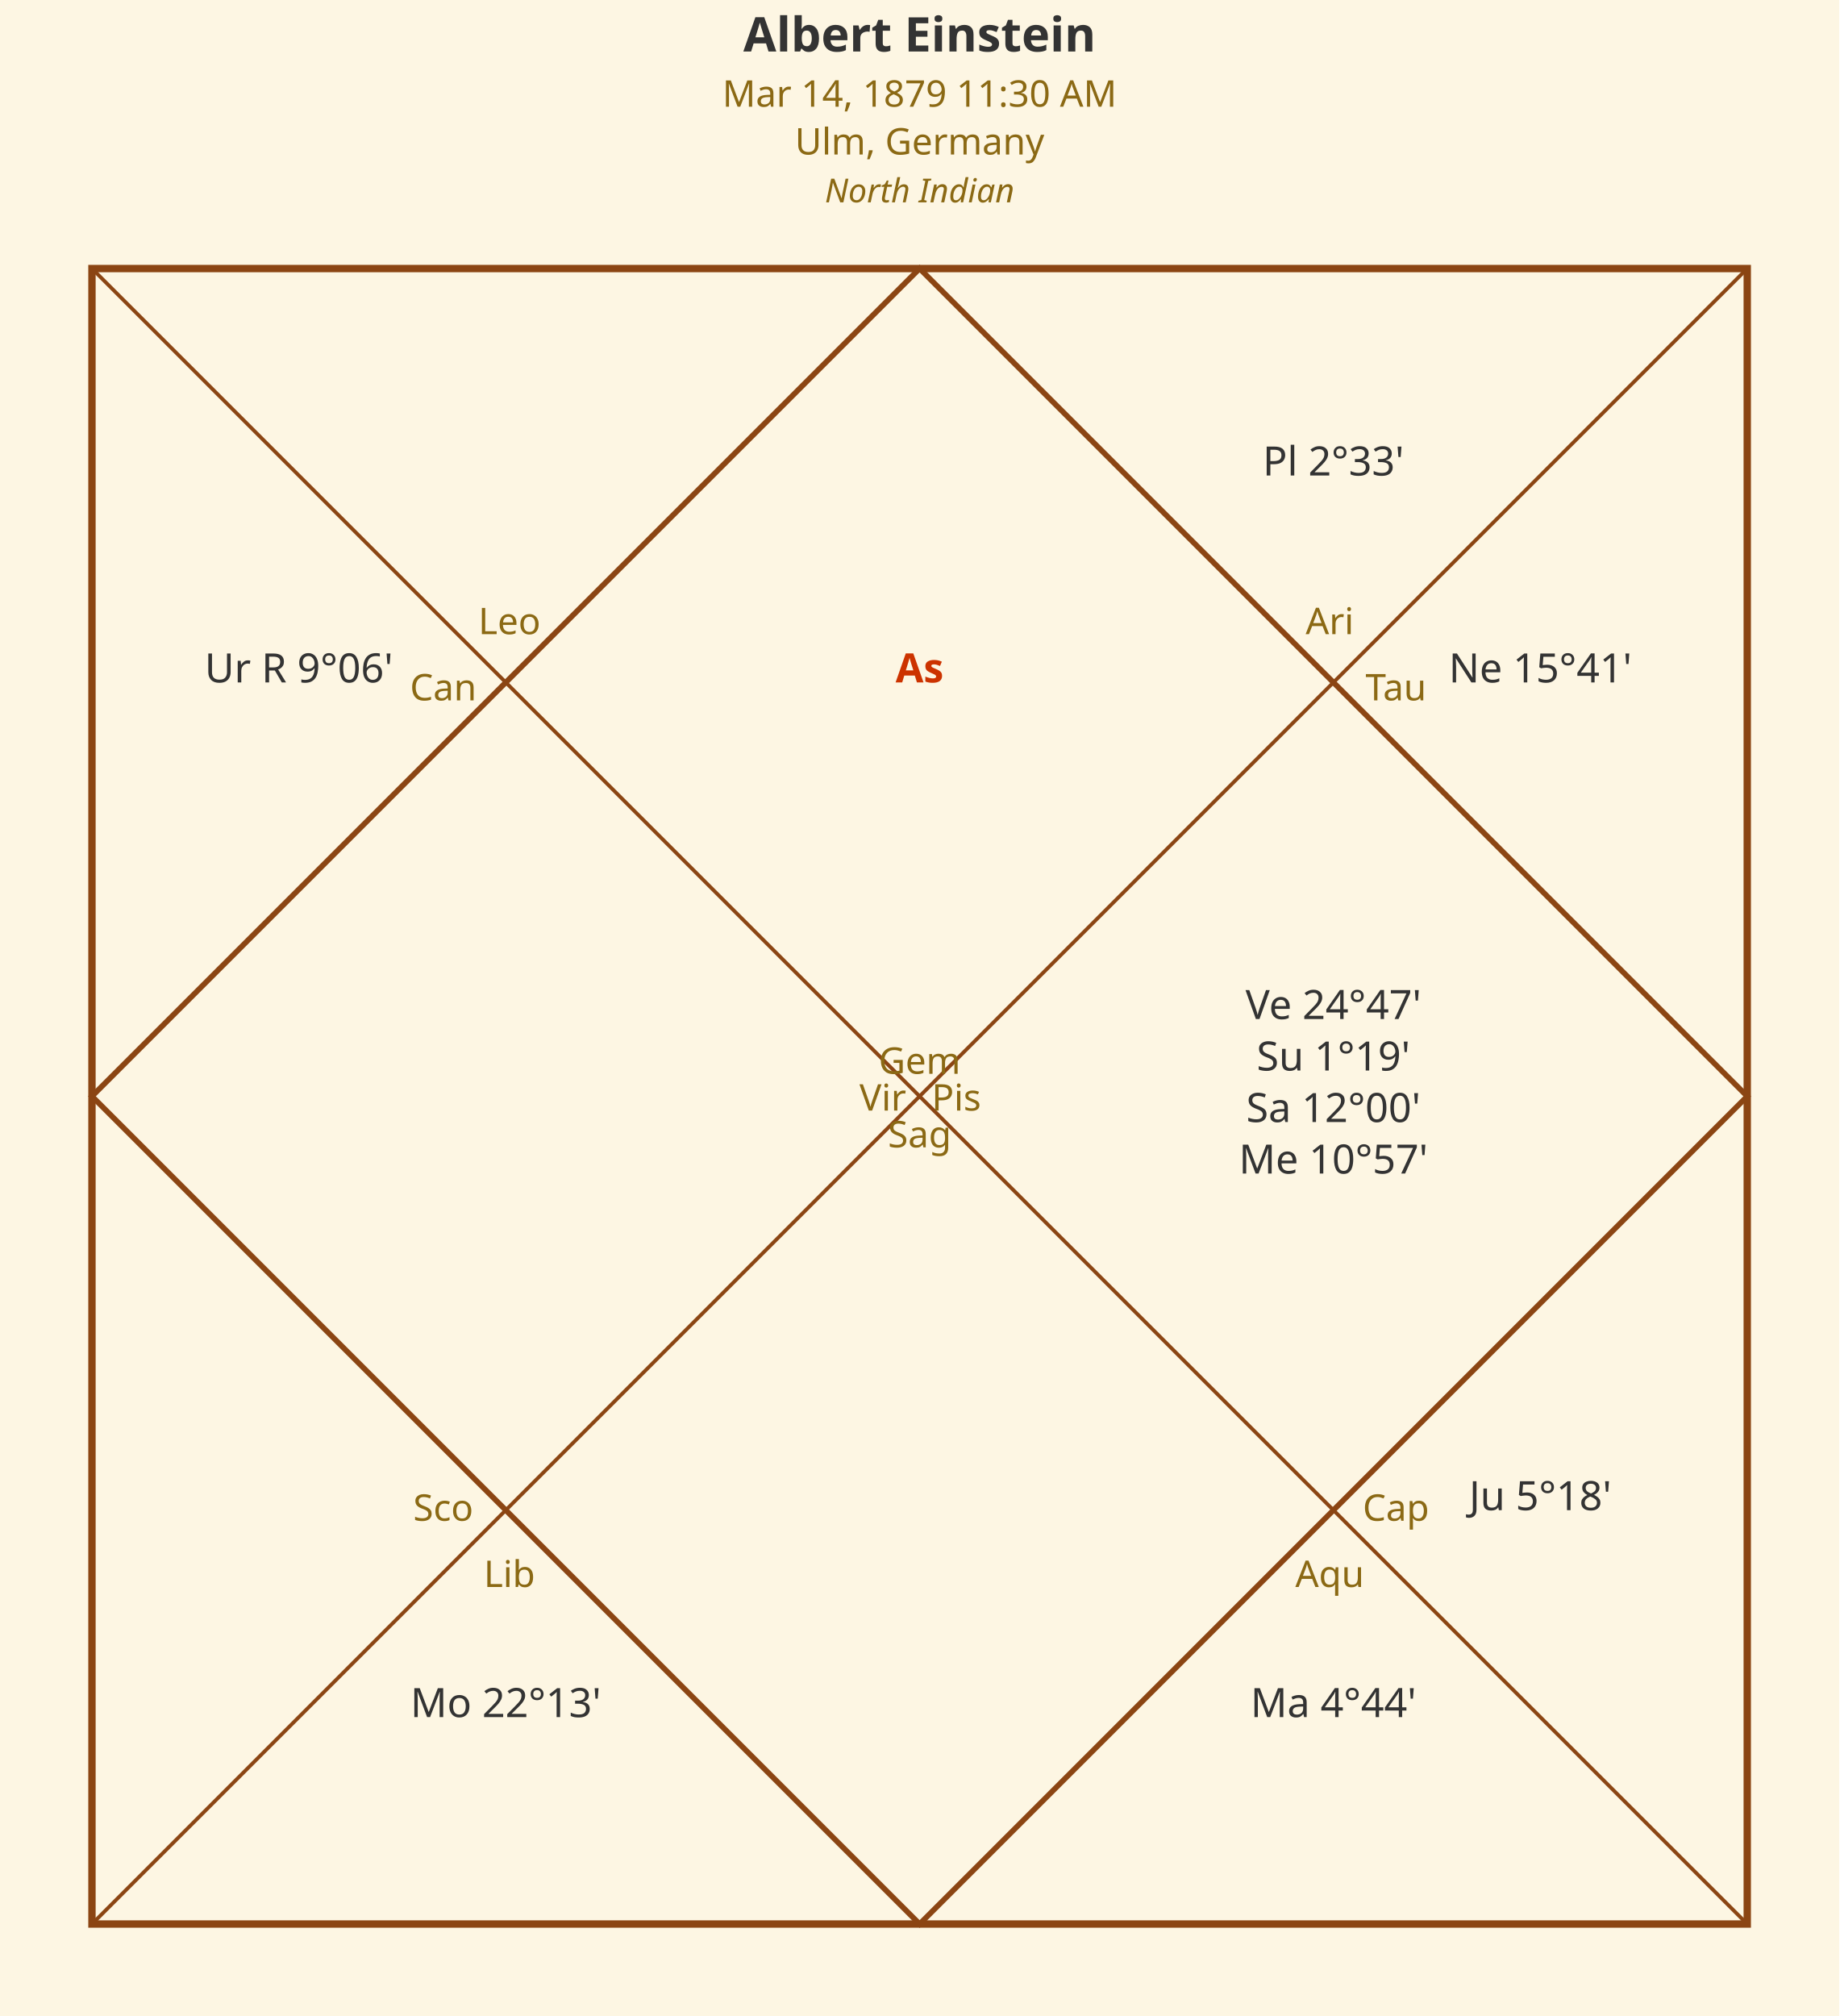
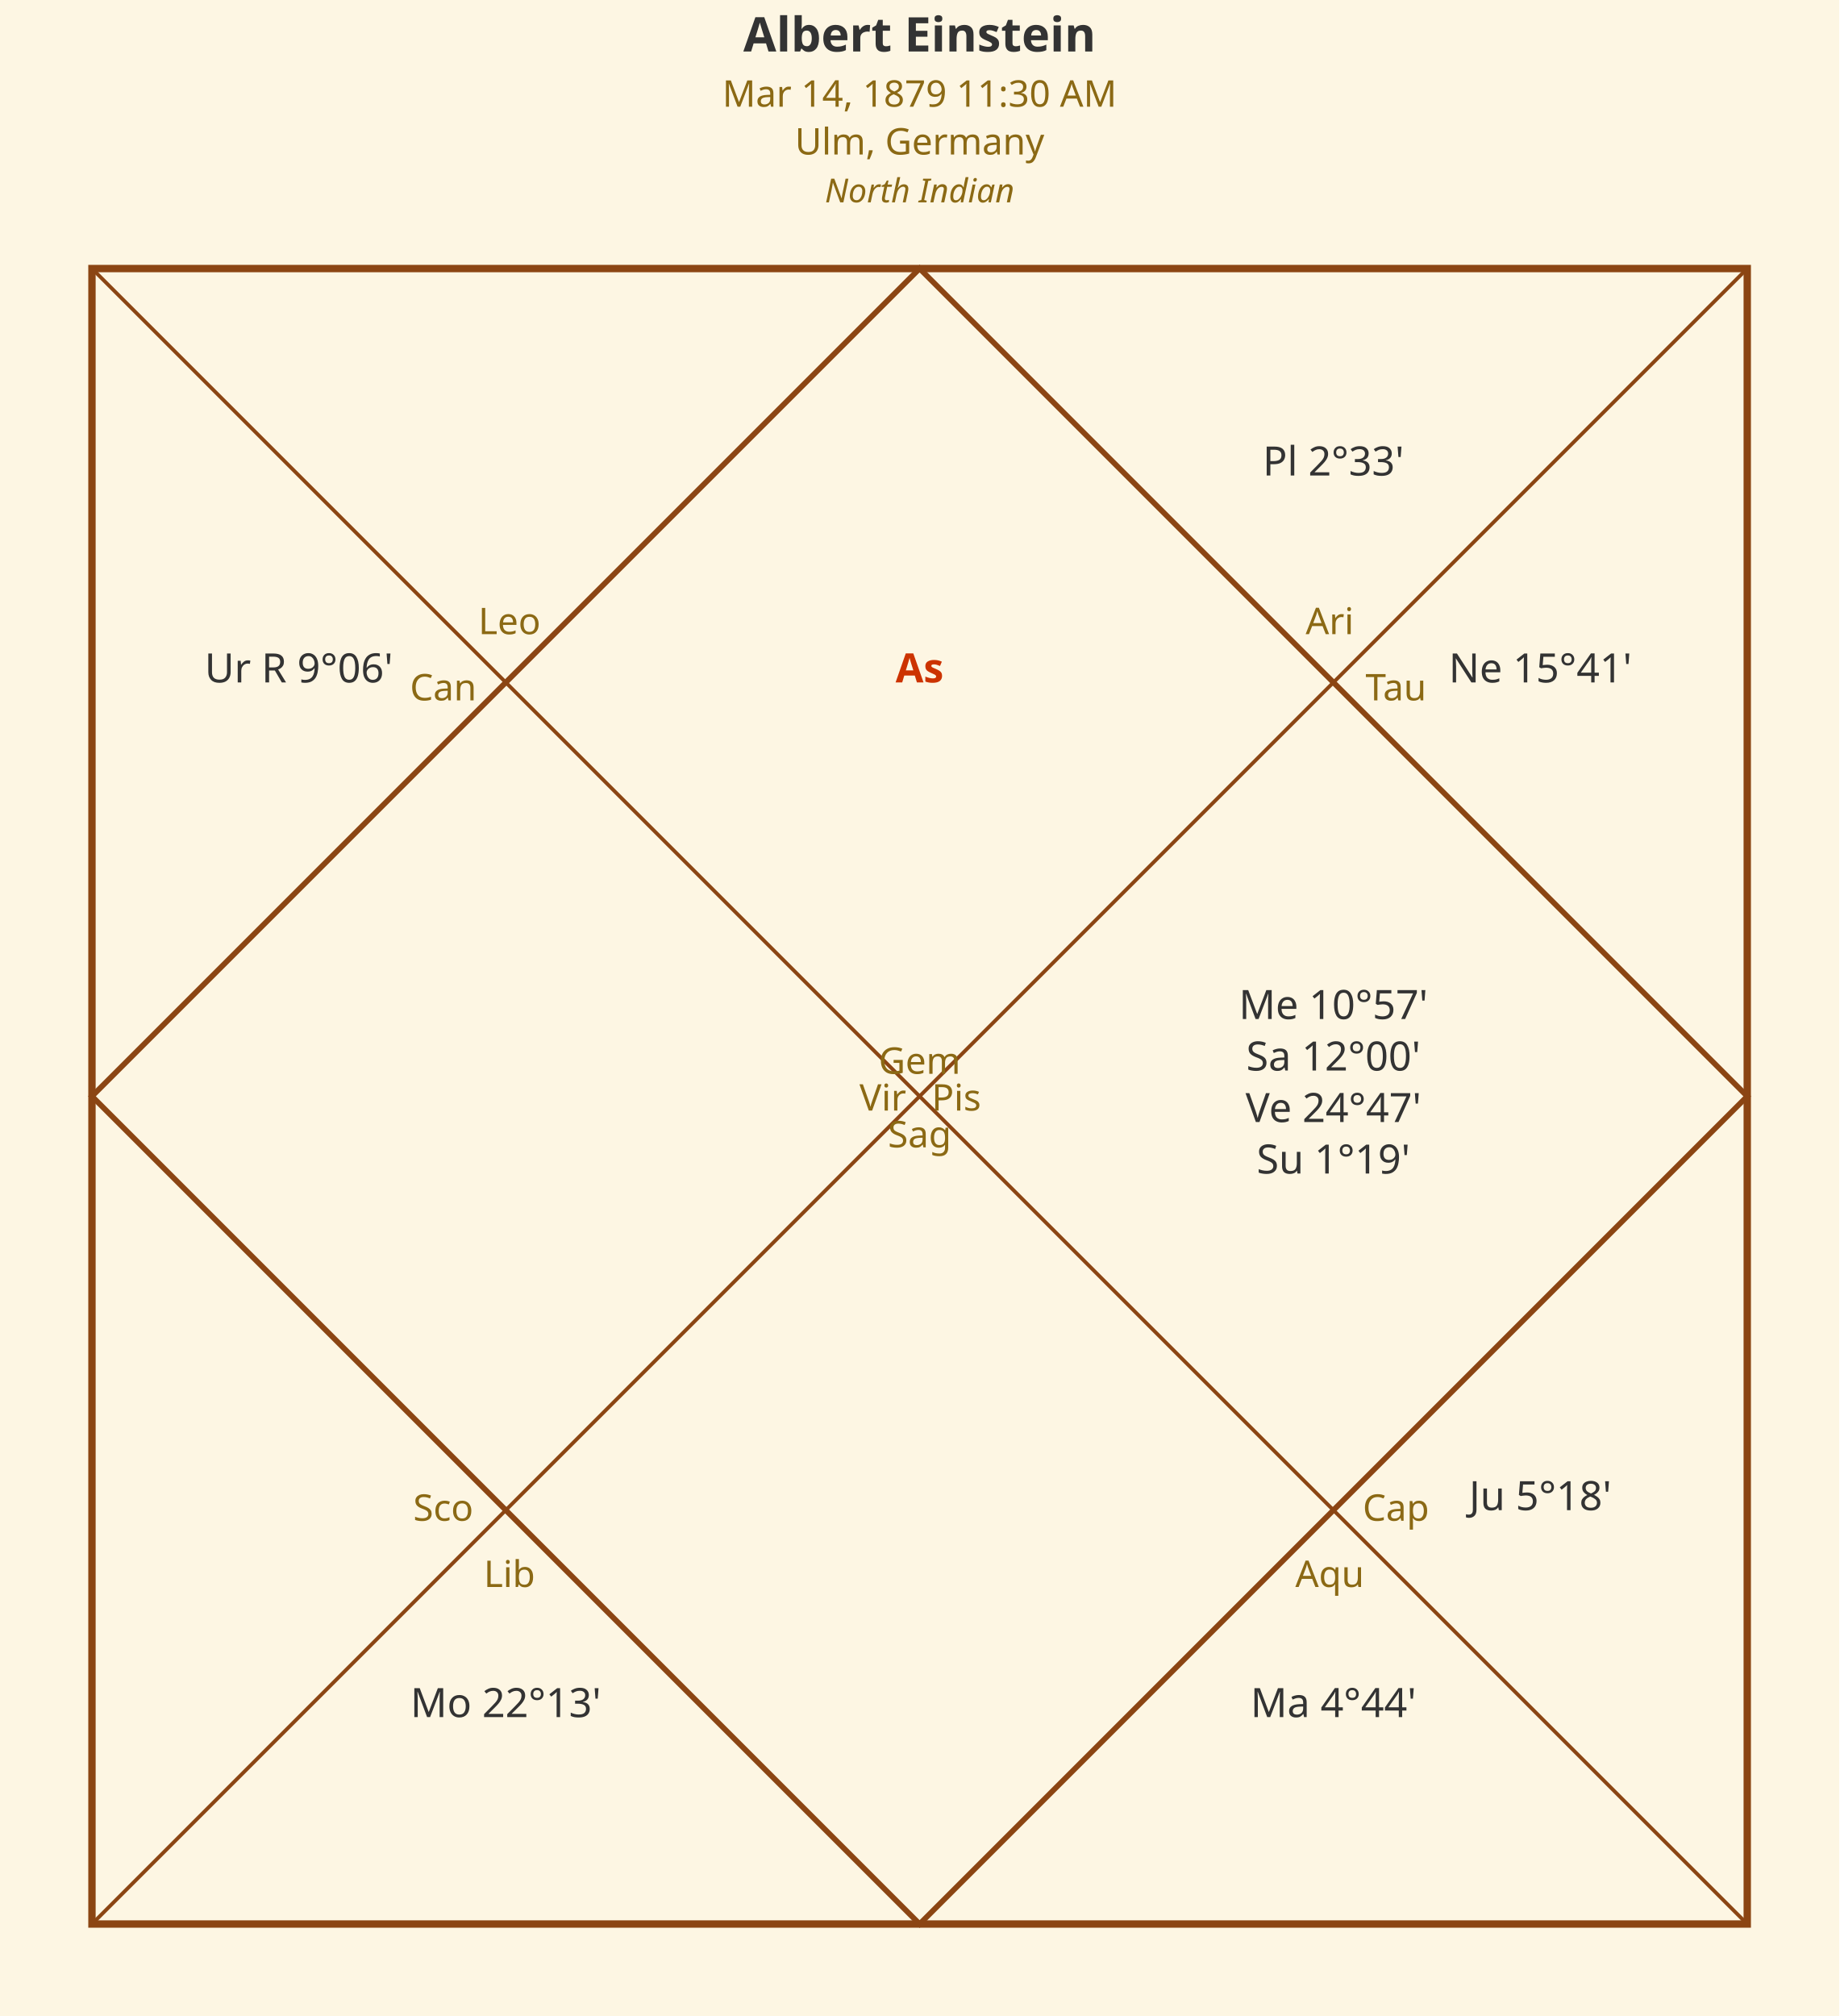
<svg xmlns="http://www.w3.org/2000/svg" baseProfile="full" height="548" version="1.1" width="500">
  <defs />
  <rect fill="#fdf6e3" height="548" width="500" x="0" y="0" />
  <rect fill="none" height="450.0" stroke="#8b4513" stroke-width="2" width="450.0" x="25.0" y="73.0" />
  <polygon fill="none" points="250.0,73.0 475.0,298.0 250.0,523.0 25.0,298.0" stroke="#8b4513" stroke-width="1.5" />
  <line stroke="#8b4513" stroke-width="1" x1="25.0" x2="475.0" y1="73.0" y2="523.0" />
  <line stroke="#8b4513" stroke-width="1" x1="475.0" x2="25.0" y1="73.0" y2="523.0" />
  <polygon fill="#fff0cc" opacity="0.4" points="25.0,73.0 250.0,73.0 475.0,73.0" stroke="none" />
  <text dominant-baseline="central" fill="#8b6914" font-family="sans-serif" font-size="10" text-anchor="middle" x="250.0" y="288.0">Gem</text>
  <text dominant-baseline="central" fill="#8b6914" font-family="sans-serif" font-size="10" text-anchor="middle" x="240.0" y="298.0">Vir</text>
  <text dominant-baseline="central" fill="#8b6914" font-family="sans-serif" font-size="10" text-anchor="middle" x="250.0" y="308.0">Sag</text>
  <text dominant-baseline="central" fill="#8b6914" font-family="sans-serif" font-size="10" text-anchor="middle" x="260.0" y="298.0">Pis</text>
  <text dominant-baseline="central" fill="#8b6914" font-family="sans-serif" font-size="10" text-anchor="middle" x="120.5" y="186.5">Can</text>
  <text dominant-baseline="central" fill="#8b6914" font-family="sans-serif" font-size="10" text-anchor="middle" x="138.5" y="168.5">Leo</text>
  <text dominant-baseline="central" fill="#8b6914" font-family="sans-serif" font-size="10" text-anchor="middle" x="138.5" y="427.5">Lib</text>
  <text dominant-baseline="central" fill="#8b6914" font-family="sans-serif" font-size="10" text-anchor="middle" x="120.5" y="409.5">Sco</text>
  <text dominant-baseline="central" fill="#8b6914" font-family="sans-serif" font-size="10" text-anchor="middle" x="379.5" y="409.5">Cap</text>
  <text dominant-baseline="central" fill="#8b6914" font-family="sans-serif" font-size="10" text-anchor="middle" x="361.5" y="427.5">Aqu</text>
  <text dominant-baseline="central" fill="#8b6914" font-family="sans-serif" font-size="10" text-anchor="middle" x="361.5" y="168.5">Ari</text>
  <text dominant-baseline="central" fill="#8b6914" font-family="sans-serif" font-size="10" text-anchor="middle" x="379.5" y="186.5">Tau</text>
  <text fill="#cc3300" font-family="sans-serif" font-size="11" font-weight="bold" text-anchor="middle" x="250.0" y="185.5">As</text>
  <text fill="#333333" font-family="sans-serif" font-size="11" text-anchor="middle" x="81.25" y="185.5">Ur R 9°06'</text>
  <text fill="#333333" font-family="sans-serif" font-size="11" text-anchor="middle" x="137.5" y="466.75">Mo 22°13'</text>
  <text fill="#333333" font-family="sans-serif" font-size="11" text-anchor="middle" x="362.5" y="466.75">Ma 4°44'</text>
  <text fill="#333333" font-family="sans-serif" font-size="11" text-anchor="middle" x="418.75" y="410.5">Ju 5°18'</text>
-   <text fill="#333333" font-family="sans-serif" font-size="11" text-anchor="middle" x="362.5" y="277.0">Ve 24°47'</text>
-   <text fill="#333333" font-family="sans-serif" font-size="11" text-anchor="middle" x="362.5" y="291.0">Su 1°19'</text>
-   <text fill="#333333" font-family="sans-serif" font-size="11" text-anchor="middle" x="362.5" y="305.0">Sa 12°00'</text>
-   <text fill="#333333" font-family="sans-serif" font-size="11" text-anchor="middle" x="362.5" y="319.0">Me 10°57'</text>
+   <text fill="#333333" font-family="sans-serif" font-size="11" text-anchor="middle" x="362.5" y="277.0">Me 10°57'</text>
+   <text fill="#333333" font-family="sans-serif" font-size="11" text-anchor="middle" x="362.5" y="291.0">Sa 12°00'</text>
+   <text fill="#333333" font-family="sans-serif" font-size="11" text-anchor="middle" x="362.5" y="305.0">Ve 24°47'</text>
+   <text fill="#333333" font-family="sans-serif" font-size="11" text-anchor="middle" x="362.5" y="319.0">Su 1°19'</text>
  <text fill="#333333" font-family="sans-serif" font-size="11" text-anchor="middle" x="418.75" y="185.5">Ne 15°41'</text>
  <text fill="#333333" font-family="sans-serif" font-size="11" text-anchor="middle" x="362.5" y="129.25">Pl 2°33'</text>
  <text fill="#333333" font-family="sans-serif" font-size="13" font-weight="bold" text-anchor="middle" x="250.0" y="14">Albert Einstein</text>
  <text fill="#8b6914" font-family="sans-serif" font-size="10" text-anchor="middle" x="250.0" y="29">Mar 14, 1879  11:30 AM</text>
  <text fill="#8b6914" font-family="sans-serif" font-size="10" text-anchor="middle" x="250.0" y="42">Ulm, Germany</text>
  <text fill="#8b6914" font-family="sans-serif" font-size="9" font-style="italic" text-anchor="middle" x="250.0" y="55">North Indian</text>
</svg>
